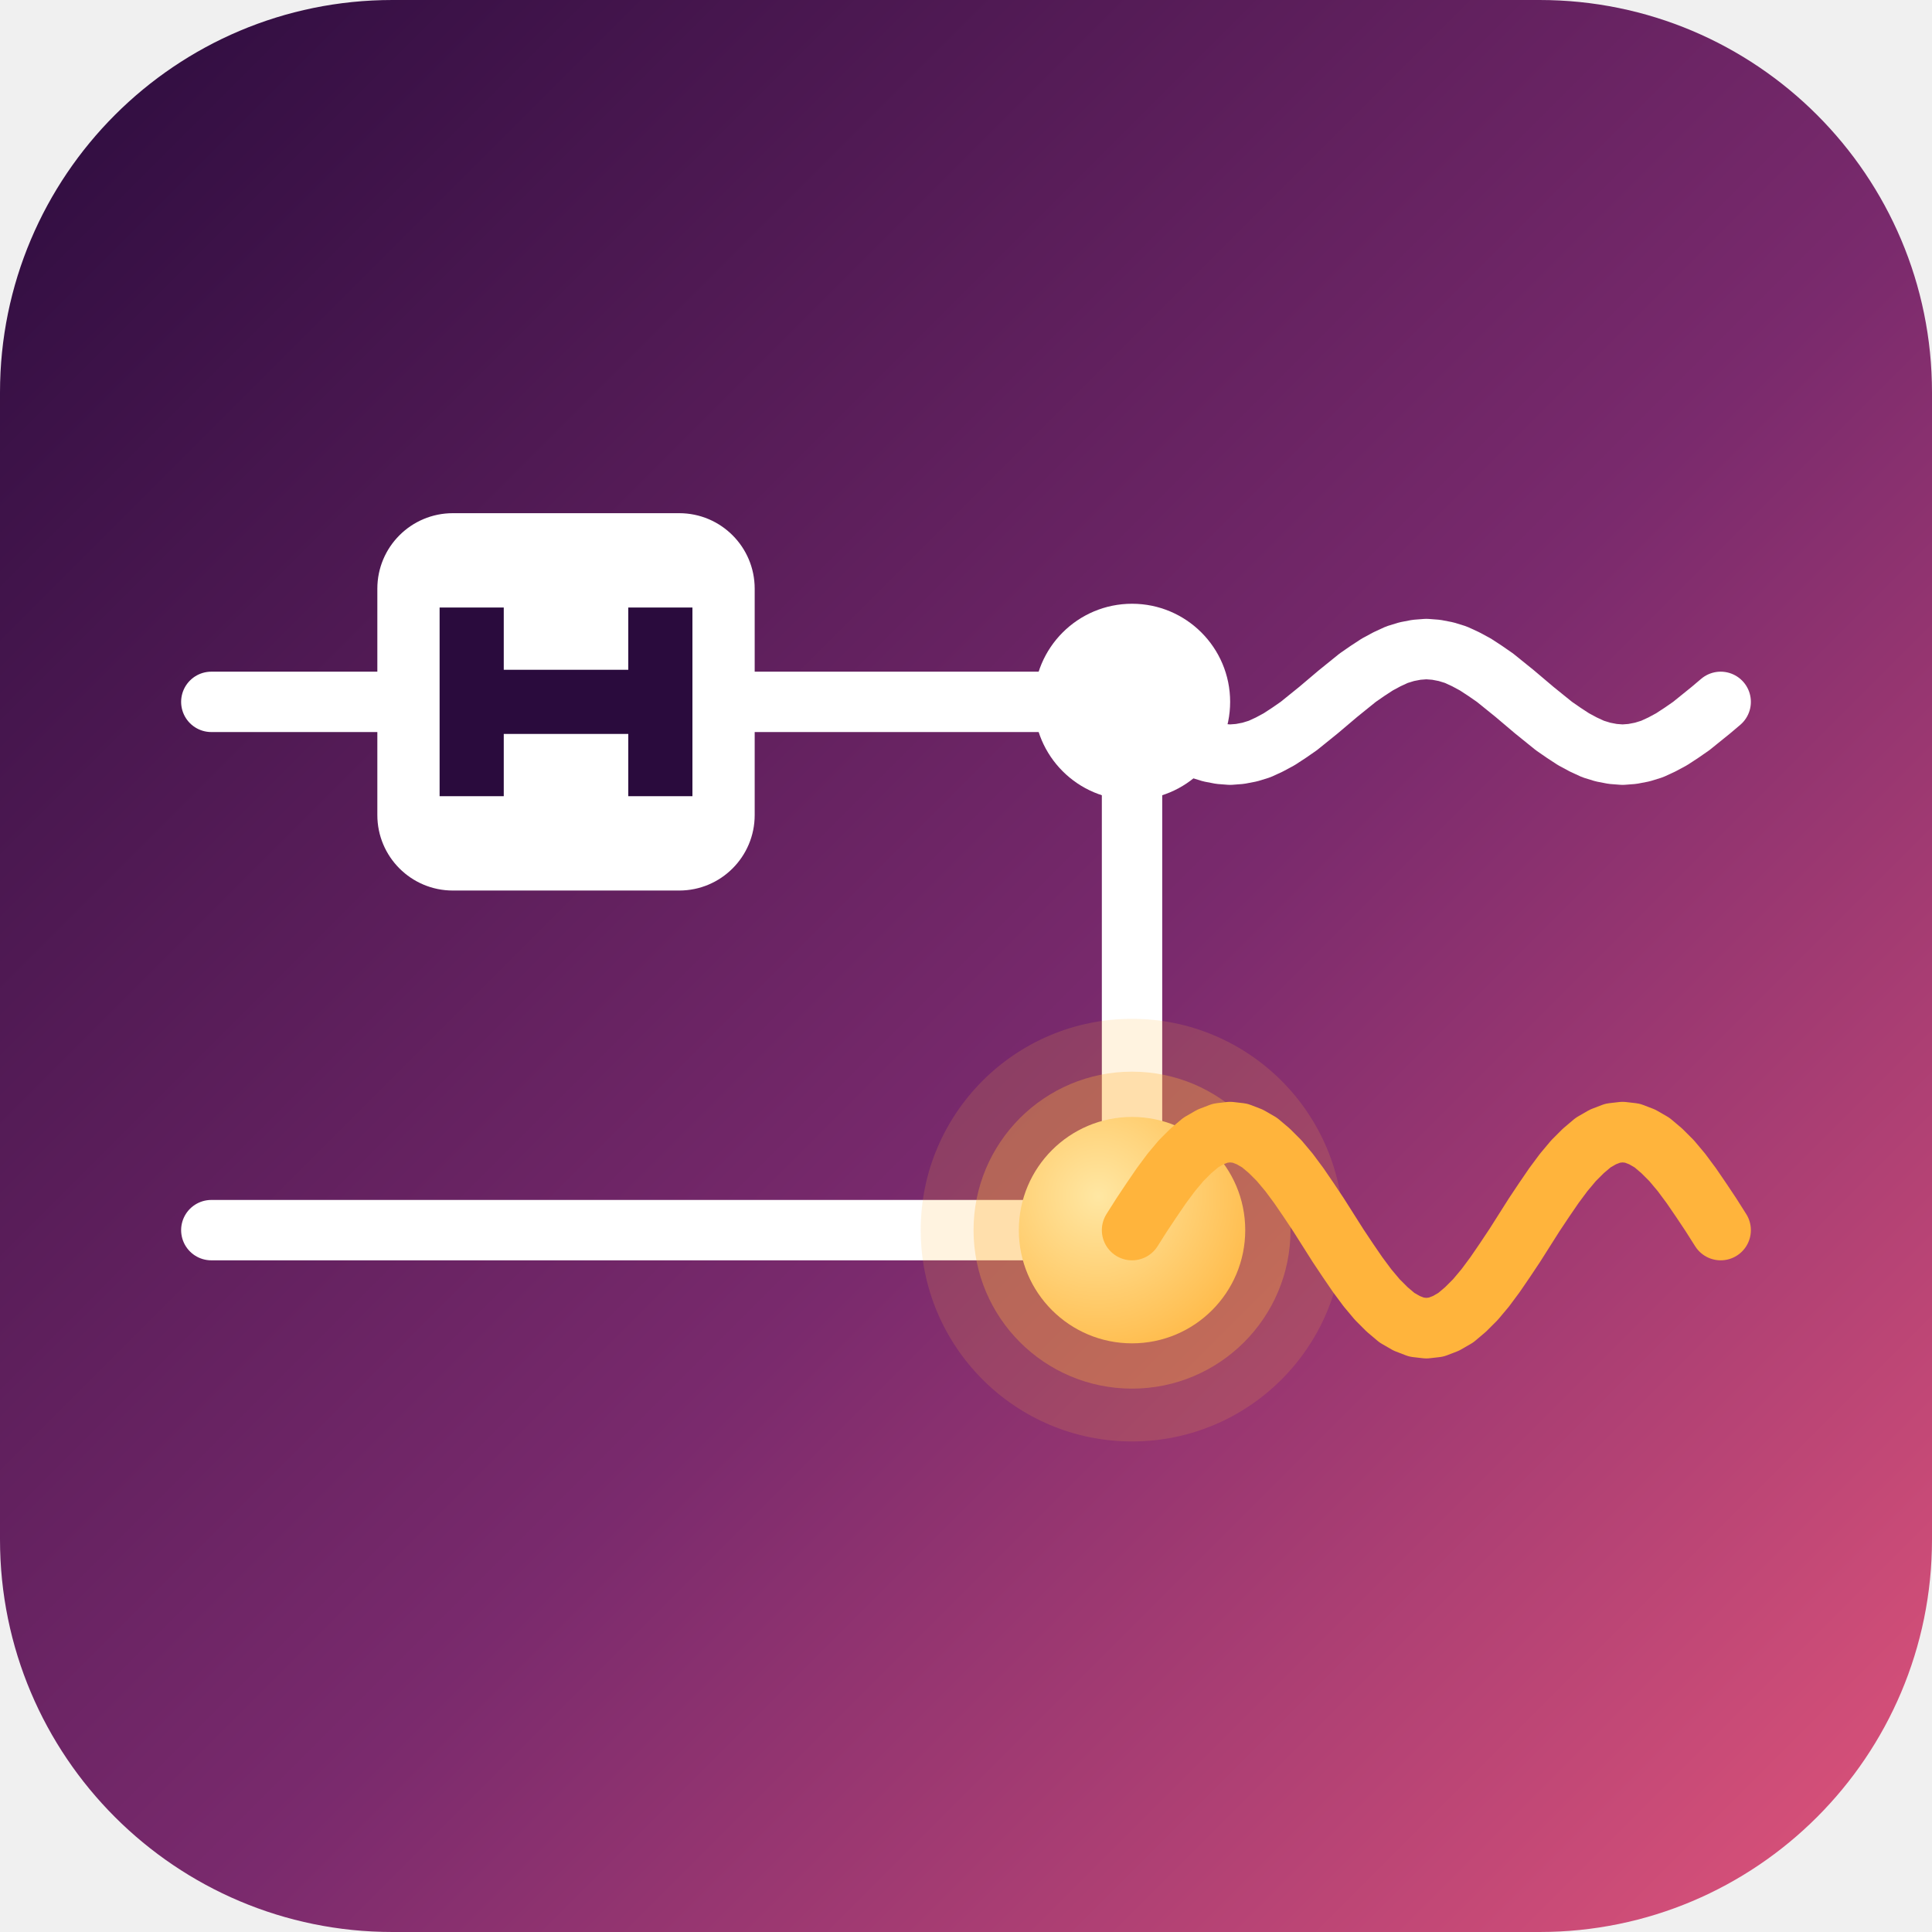
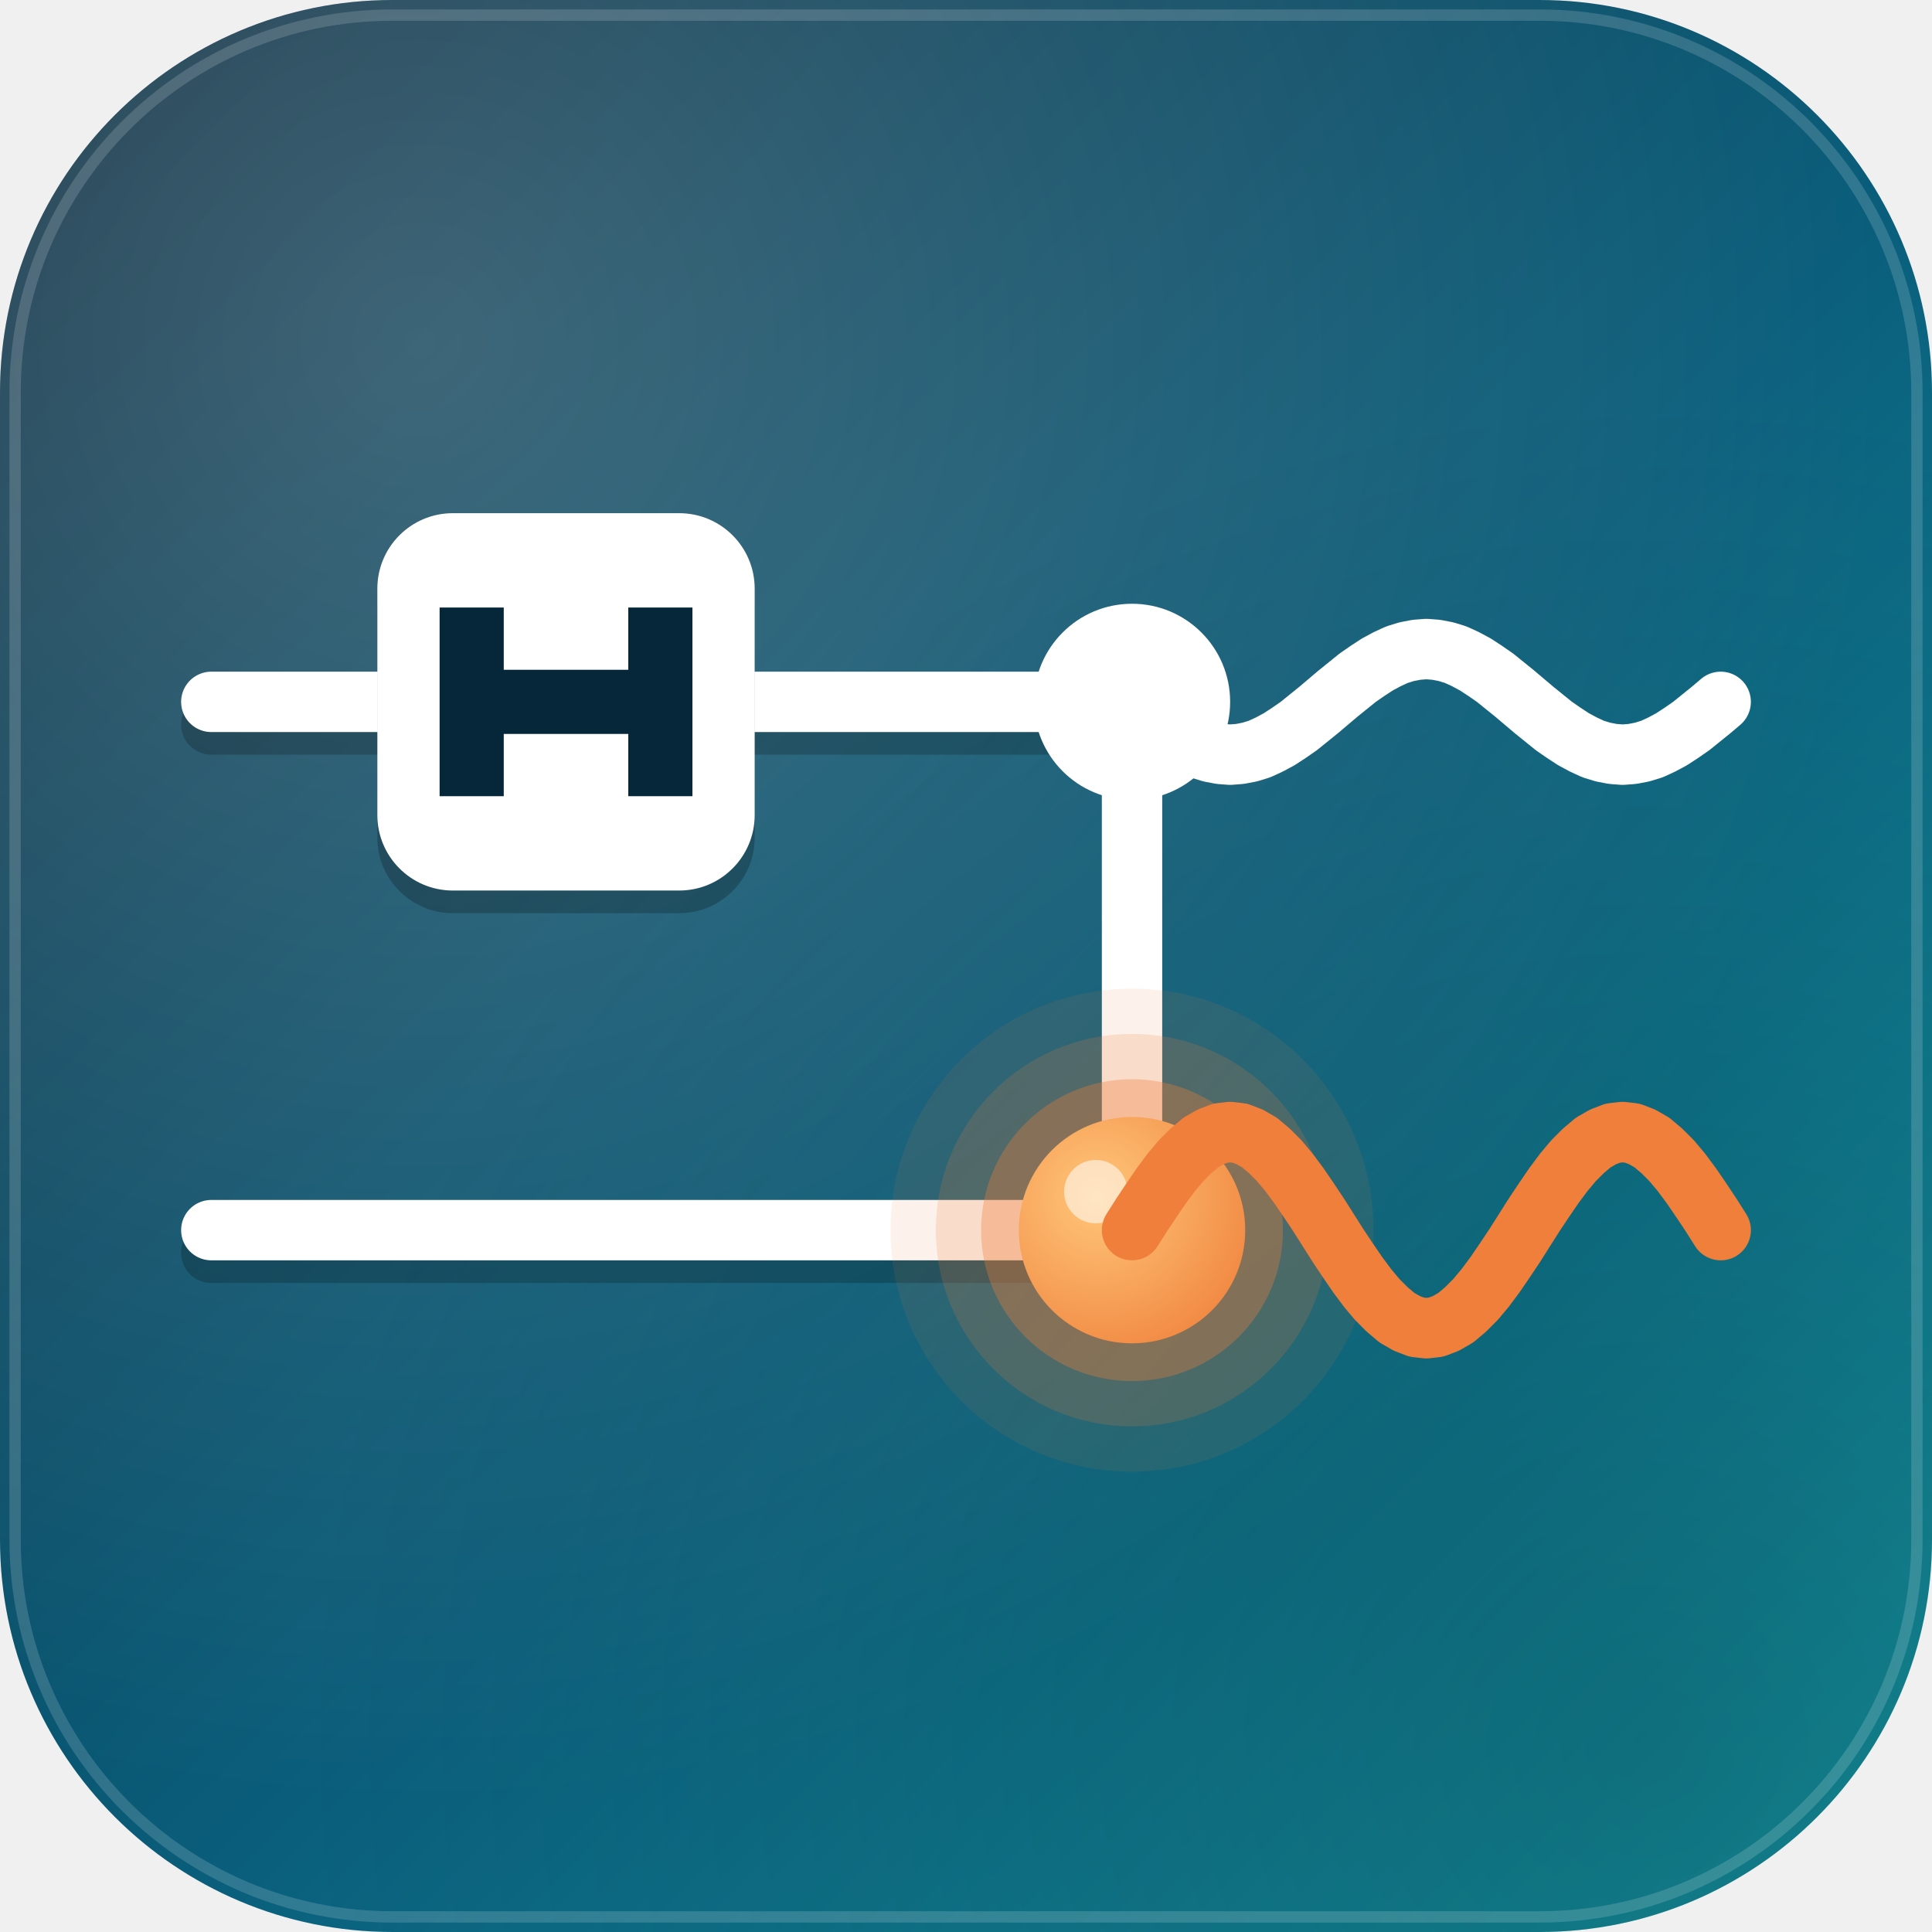
<svg xmlns="http://www.w3.org/2000/svg" viewBox="0 0 512 512" width="512" height="512">
  <defs>
    <linearGradient id="tile" x1="0" y1="0" x2="1" y2="1">
-       <stop offset="0" stop-color="#2a0b3d" />
-       <stop offset="0.55" stop-color="#7a2a6d" />
-       <stop offset="1" stop-color="#e2557a" />
+       <stop offset="0" stop-color="#06263a" />
+       <stop offset="0.55" stop-color="#0a5f7c" />
+       <stop offset="1" stop-color="#17a0ad" />
    </linearGradient>
+     <radialGradient id="light" cx="0.22" cy="0.18" r="0.75">
+       <stop offset="0" stop-color="#ffffff" stop-opacity="0.22" />
+       <stop offset="1" stop-color="#ffffff" stop-opacity="0" />
+     </radialGradient>
+     <radialGradient id="vign" cx="0.85" cy="0.9" r="0.7">
+       <stop offset="0" stop-color="#000000" stop-opacity="0.22" />
+       <stop offset="1" stop-color="#000000" stop-opacity="0" />
+     </radialGradient>
    <radialGradient id="dotg" cx="0.35" cy="0.35" r="0.85">
-       <stop offset="0" stop-color="#ffe7a3" />
-       <stop offset="1" stop-color="#ffb43c" />
+       <stop offset="0" stop-color="#ffc77a" />
+       <stop offset="1" stop-color="#ef7f3a" />
    </radialGradient>
  </defs>
  <rect width="512" height="512" rx="104" fill="url(#tile)" />
+   <rect width="512" height="512" rx="104" fill="url(#light)" />
+   <rect width="512" height="512" rx="104" fill="url(#vign)" />
+   <rect x="4" y="4" width="504" height="504" rx="100" fill="none" stroke="#ffffff" stroke-opacity="0.16" stroke-width="3" />
+   <line x1="56" y1="192" x2="300" y2="192" stroke="#000000" stroke-width="16" stroke-linecap="round" stroke-opacity="0.2" />
+   <line x1="56" y1="332" x2="300" y2="332" stroke="#000000" stroke-width="16" stroke-linecap="round" stroke-opacity="0.2" />
  <line x1="56" y1="186" x2="300" y2="186" stroke="#ffffff" stroke-width="16" stroke-linecap="round" />
  <line x1="56" y1="326" x2="300" y2="326" stroke="#ffffff" stroke-width="16" stroke-linecap="round" />
+   <rect x="100.0" y="142.0" width="100" height="100" rx="20" fill="#000000" fill-opacity="0.22" />
  <rect x="100.0" y="136.0" width="100" height="100" rx="20" fill="#ffffff" />
-   <rect x="116.5" y="161.0" width="17" height="50.0" fill="#2a0b3d" />
-   <rect x="166.5" y="161.0" width="17" height="50.0" fill="#2a0b3d" />
-   <rect x="125.0" y="177.5" width="50.0" height="17" fill="#2a0b3d" />
+   <rect x="116.5" y="161.0" width="17" height="50.0" fill="#06263a" />
+   <rect x="166.5" y="161.0" width="17" height="50.0" fill="#06263a" />
+   <rect x="125.0" y="177.5" width="50.0" height="17" fill="#06263a" />
  <line x1="300" y1="186" x2="300" y2="326" stroke="#ffffff" stroke-width="16" stroke-linecap="round" />
  <circle cx="300" cy="186" r="26" fill="#ffffff" />
-   <circle cx="300" cy="326" r="56" fill="#ffb43c" fill-opacity="0.16" />
-   <circle cx="300" cy="326" r="42" fill="#ffb43c" fill-opacity="0.32" />
+   <circle cx="300" cy="326" r="64" fill="#ef7f3a" fill-opacity="0.10" />
+   <circle cx="300" cy="326" r="52" fill="#ef7f3a" fill-opacity="0.18" />
+   <circle cx="300" cy="326" r="40" fill="#ef7f3a" fill-opacity="0.34" />
  <circle cx="300" cy="326" r="30" fill="url(#dotg)" />
+   <circle cx="290.4" cy="315.8" r="8.4" fill="#ffffff" fill-opacity="0.55" />
  <path d="M300.0,186.0 L302.6,188.2 L305.2,190.3 L307.8,192.4 L310.4,194.2 L313.0,195.9 L315.6,197.3 L318.2,198.5 L320.8,199.3 L323.4,199.8 L326.0,200.0 L328.6,199.8 L331.2,199.3 L333.8,198.5 L336.4,197.3 L339.0,195.9 L341.6,194.2 L344.2,192.4 L346.8,190.3 L349.4,188.2 L352.0,186.0 L354.6,183.8 L357.2,181.7 L359.8,179.6 L362.4,177.8 L365.0,176.1 L367.6,174.7 L370.2,173.5 L372.8,172.7 L375.4,172.2 L378.0,172.0 L380.6,172.2 L383.2,172.7 L385.8,173.5 L388.4,174.7 L391.0,176.1 L393.6,177.8 L396.2,179.6 L398.8,181.7 L401.4,183.8 L404.0,186.0 L406.6,188.2 L409.2,190.3 L411.8,192.4 L414.4,194.2 L417.0,195.9 L419.6,197.3 L422.2,198.5 L424.8,199.3 L427.4,199.8 L430.0,200.0 L432.6,199.8 L435.2,199.3 L437.8,198.5 L440.4,197.3 L443.0,195.9 L445.6,194.2 L448.2,192.4 L450.8,190.3 L453.4,188.2 L456.0,186.0" fill="none" stroke="#ffffff" stroke-width="16" stroke-linecap="round" stroke-linejoin="round" />
-   <path d="M300.0,326.0 L302.6,321.9 L305.2,318.0 L307.8,314.2 L310.4,310.7 L313.0,307.6 L315.6,305.0 L318.2,302.8 L320.8,301.3 L323.4,300.3 L326.0,300.0 L328.6,300.3 L331.2,301.3 L333.8,302.8 L336.4,305.0 L339.0,307.6 L341.6,310.7 L344.2,314.2 L346.8,318.0 L349.4,321.9 L352.0,326.0 L354.6,330.1 L357.2,334.0 L359.8,337.8 L362.4,341.3 L365.0,344.4 L367.6,347.0 L370.2,349.2 L372.8,350.7 L375.4,351.7 L378.0,352.0 L380.6,351.7 L383.2,350.7 L385.8,349.2 L388.4,347.0 L391.0,344.4 L393.6,341.3 L396.2,337.8 L398.8,334.0 L401.4,330.1 L404.0,326.0 L406.6,321.9 L409.2,318.0 L411.8,314.2 L414.4,310.7 L417.0,307.6 L419.6,305.0 L422.2,302.8 L424.8,301.3 L427.4,300.3 L430.0,300.0 L432.6,300.3 L435.2,301.3 L437.8,302.8 L440.4,305.0 L443.0,307.6 L445.6,310.7 L448.2,314.2 L450.8,318.0 L453.4,321.9 L456.0,326.0" fill="none" stroke="#ffb43c" stroke-width="16" stroke-linecap="round" stroke-linejoin="round" />
+   <path d="M300.0,326.0 L302.6,321.9 L305.2,318.0 L307.8,314.2 L310.4,310.7 L313.0,307.6 L315.6,305.0 L318.2,302.8 L320.8,301.3 L323.4,300.3 L326.0,300.0 L328.6,300.3 L331.2,301.3 L333.8,302.8 L336.4,305.0 L339.0,307.6 L341.6,310.7 L344.2,314.2 L346.8,318.0 L349.4,321.9 L352.0,326.0 L354.6,330.1 L357.2,334.0 L359.8,337.8 L362.4,341.3 L365.0,344.4 L367.6,347.0 L370.2,349.2 L372.8,350.7 L375.4,351.7 L378.0,352.0 L380.6,351.7 L383.2,350.7 L385.8,349.2 L388.4,347.0 L391.0,344.4 L393.6,341.3 L396.2,337.8 L398.8,334.0 L401.4,330.1 L404.0,326.0 L406.6,321.9 L409.2,318.0 L411.8,314.2 L414.4,310.7 L417.0,307.6 L419.6,305.0 L422.2,302.8 L424.8,301.3 L427.4,300.3 L430.0,300.0 L432.6,300.3 L435.2,301.3 L437.8,302.8 L440.4,305.0 L443.0,307.6 L445.6,310.7 L448.2,314.2 L450.8,318.0 L453.4,321.9 L456.0,326.0" fill="none" stroke="#ef7f3a" stroke-width="16" stroke-linecap="round" stroke-linejoin="round" />
</svg>
